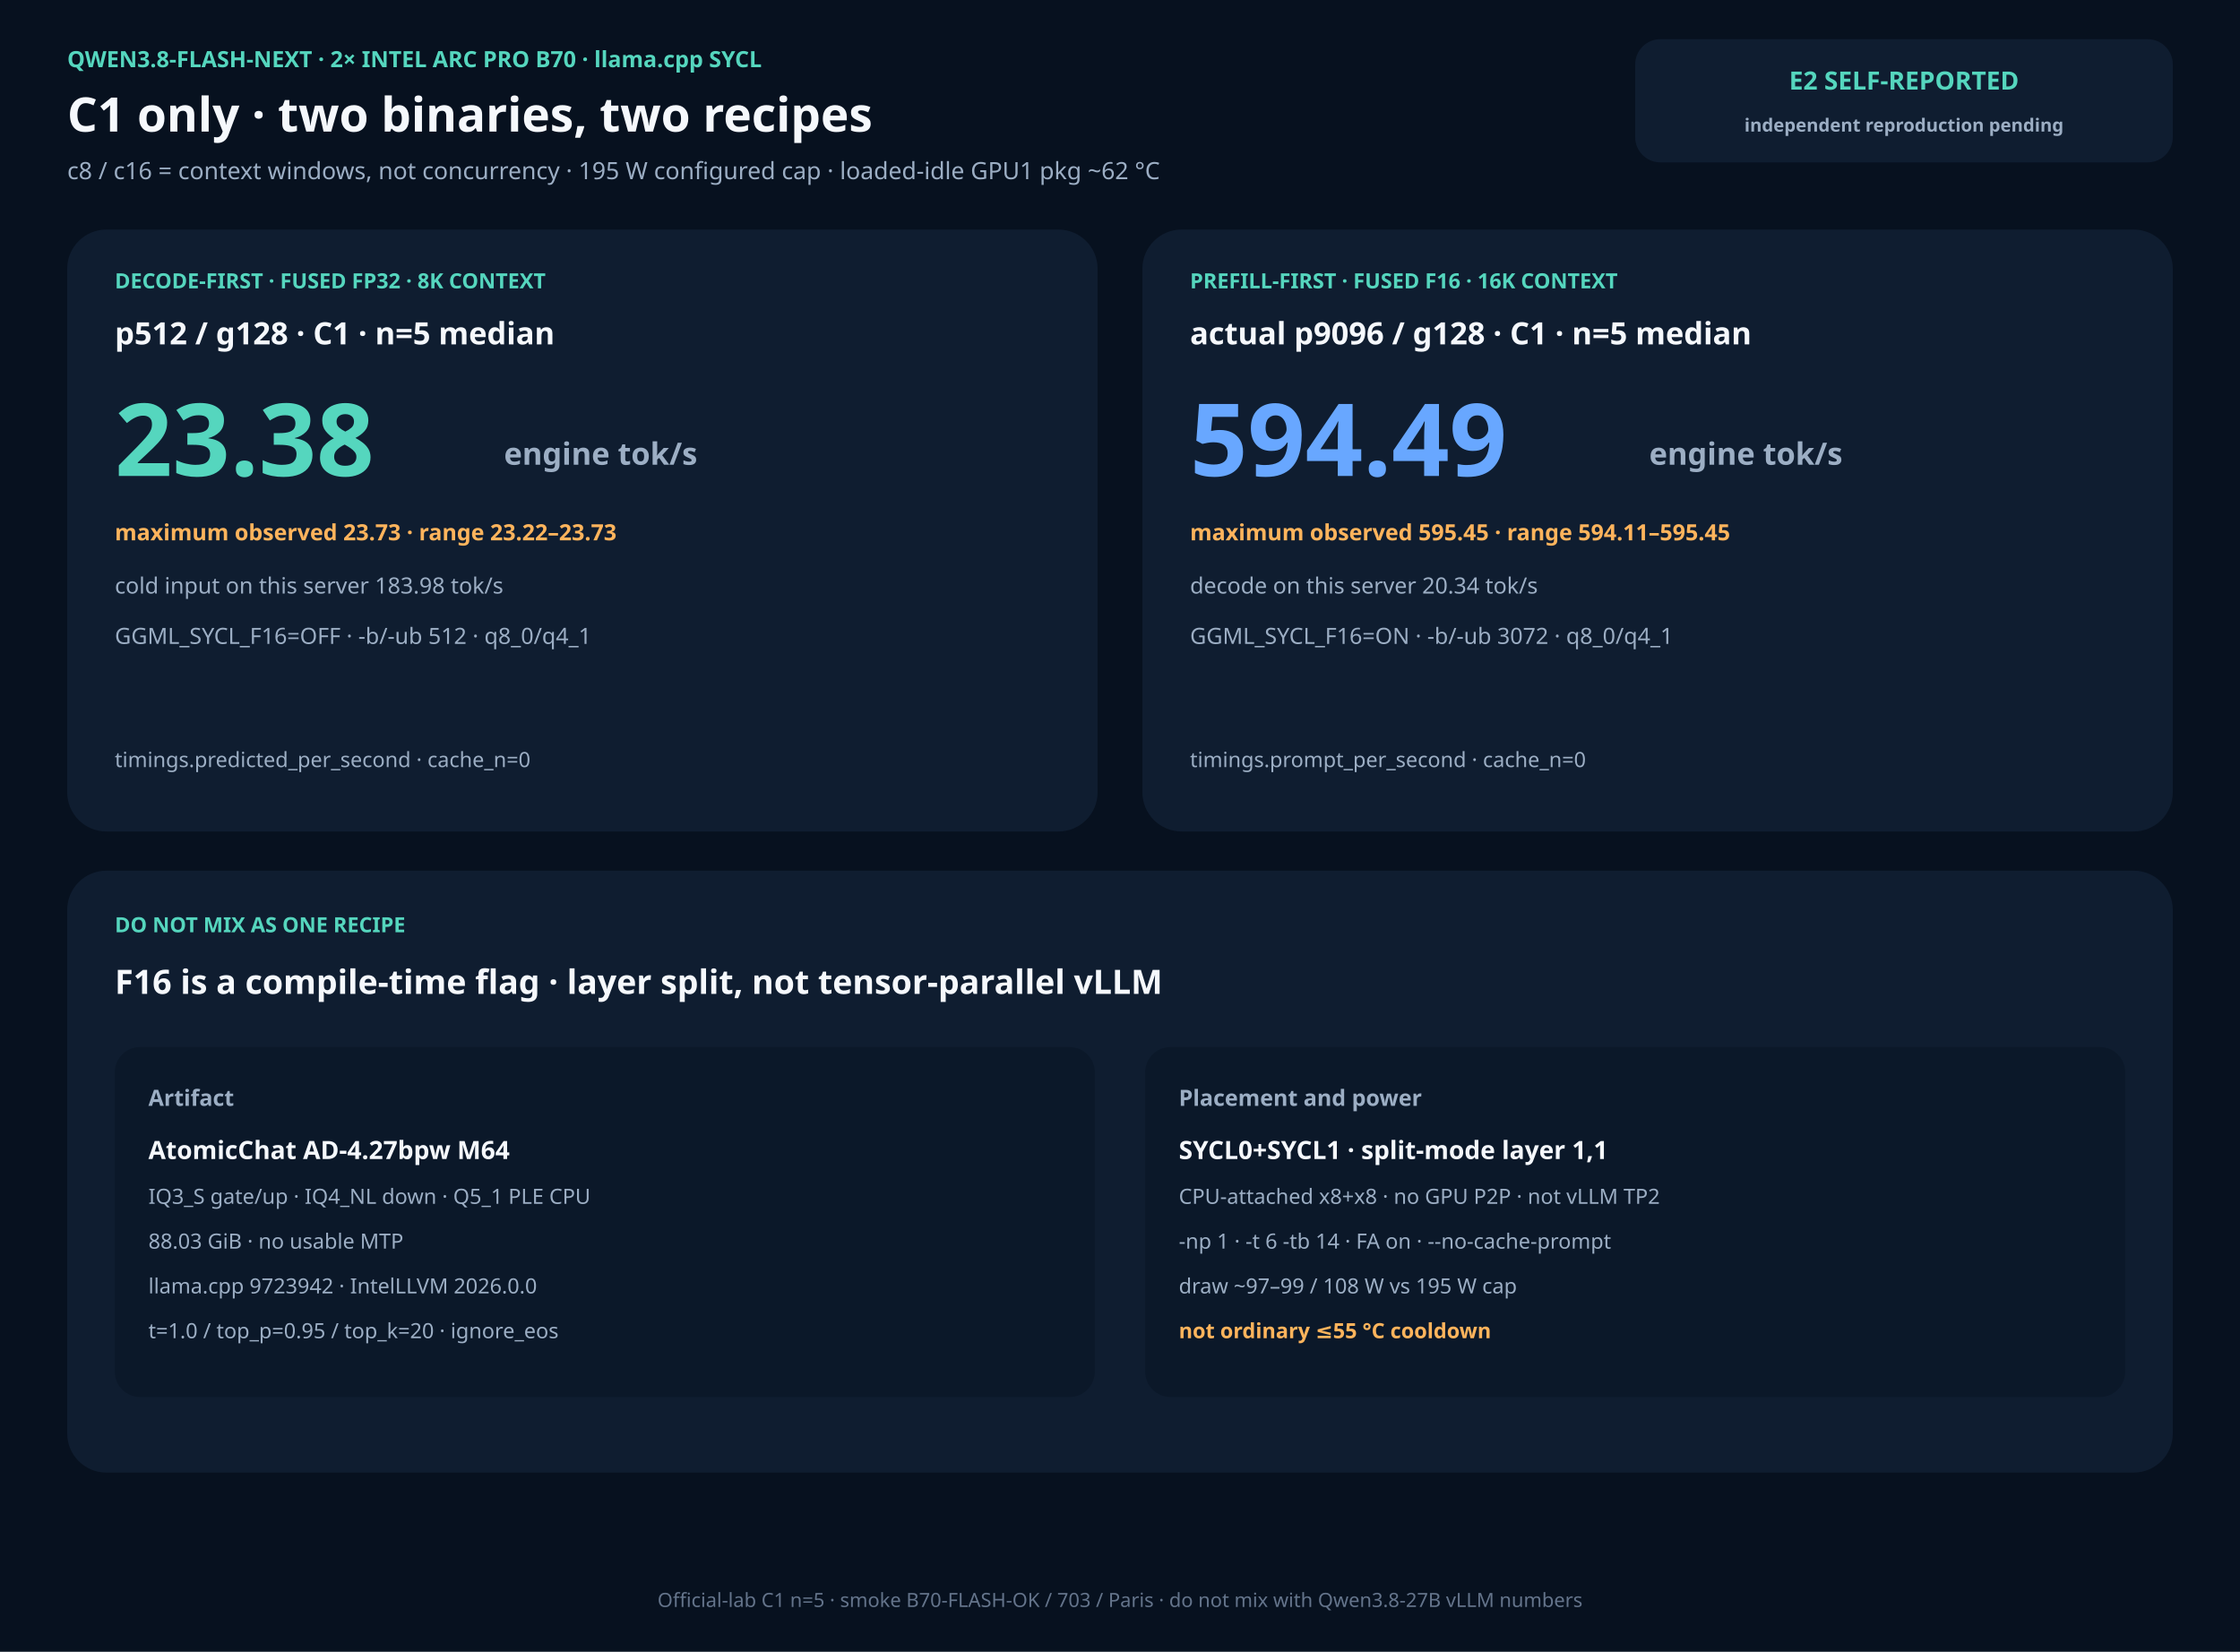
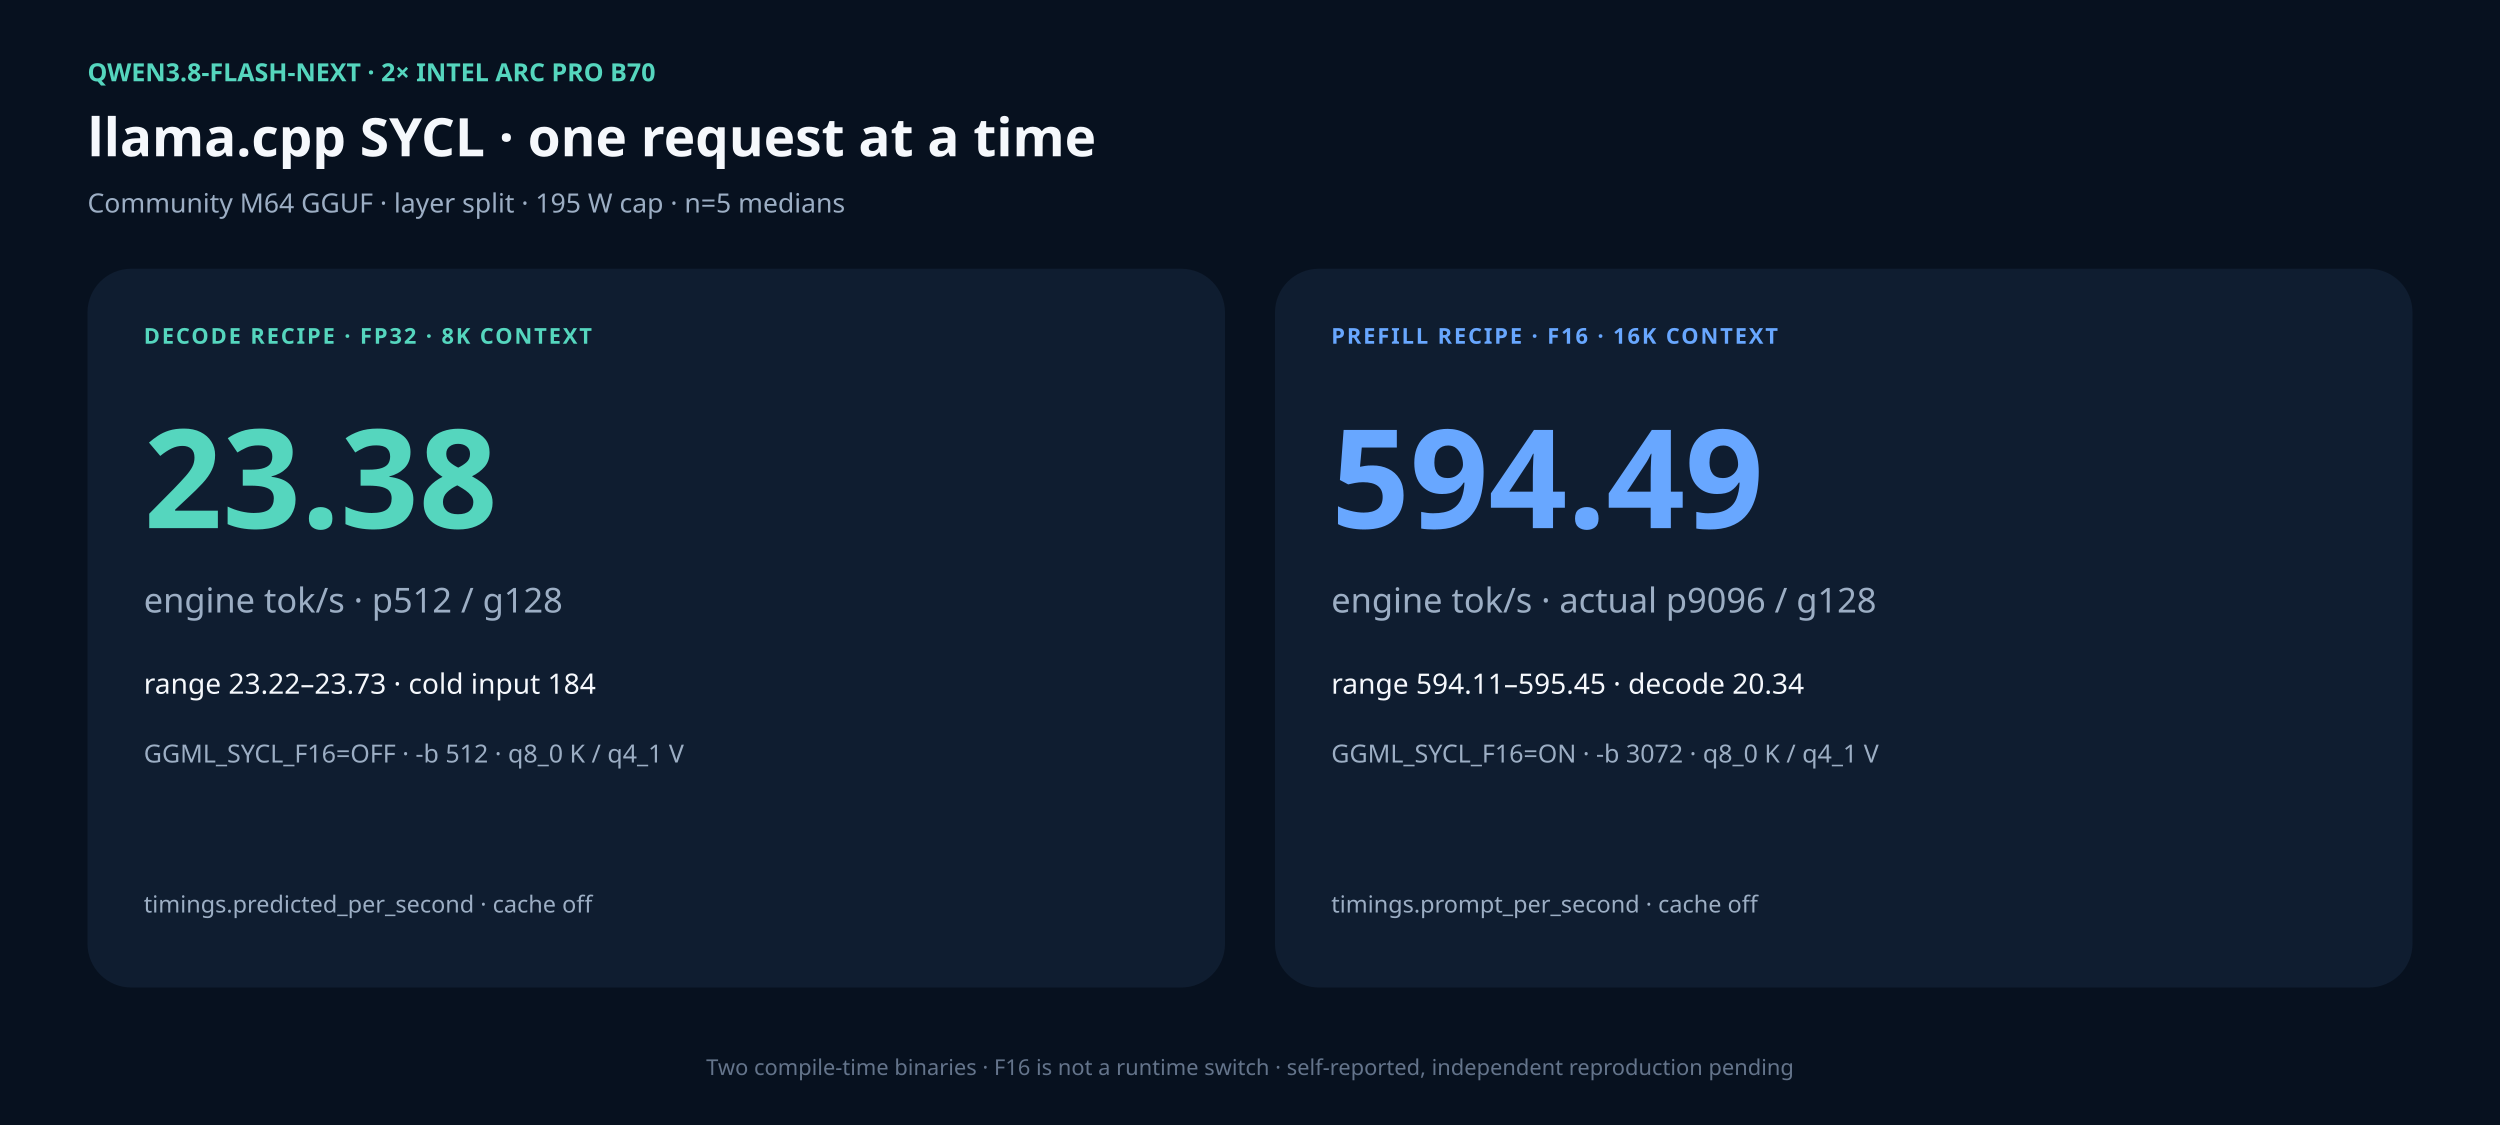
- <svg xmlns="http://www.w3.org/2000/svg" width="1600" height="1180" viewBox="0 0 1600 1180" role="img" aria-labelledby="title desc">
-   <rect width="1600" height="1180" fill="#07111f" />
-   <text x="48" y="48" fill="#55d6be" font-size="16" font-weight="700" text-anchor="start" font-family="ui-sans-serif, system-ui, sans-serif">QWEN3.8-FLASH-NEXT · 2× INTEL ARC PRO B70 · llama.cpp SYCL</text>
-   <text x="48" y="94" fill="#f5f8fc" font-size="34" font-weight="700" text-anchor="start" font-family="ui-sans-serif, system-ui, sans-serif">C1 only · two binaries, two recipes</text>
-   <text x="48" y="128" fill="#9caec4" font-size="17" font-weight="400" text-anchor="start" font-family="ui-sans-serif, system-ui, sans-serif">c8 / c16 = context windows, not concurrency · 195 W configured cap · loaded-idle GPU1 pkg ~62 °C</text>
-   <rect x="1168" y="28" width="384" height="88" rx="18" fill="#0f1d30" />
-   <text x="1360" y="64" fill="#55d6be" font-size="18" font-weight="700" text-anchor="middle" font-family="ui-sans-serif, system-ui, sans-serif">E2 SELF-REPORTED</text>
-   <text x="1360" y="94" fill="#9caec4" font-size="13" font-weight="600" text-anchor="middle" font-family="ui-sans-serif, system-ui, sans-serif">independent reproduction pending</text>
-   <rect x="48" y="164" width="736" height="430" rx="28" fill="#0f1d30" />
-   <text x="82" y="206" fill="#55d6be" font-size="15" font-weight="700" text-anchor="start" font-family="ui-sans-serif, system-ui, sans-serif">DECODE-FIRST · FUSED FP32 · 8K CONTEXT</text>
-   <text x="82" y="246" fill="#f5f8fc" font-size="22" font-weight="700" text-anchor="start" font-family="ui-sans-serif, system-ui, sans-serif">p512 / g128 · C1 · n=5 median</text>
-   <text x="82" y="340" fill="#55d6be" font-size="72" font-weight="700" text-anchor="start" font-family="ui-sans-serif, system-ui, sans-serif">23.38</text>
-   <text x="360" y="332" fill="#9caec4" font-size="22" font-weight="600" text-anchor="start" font-family="ui-sans-serif, system-ui, sans-serif">engine tok/s</text>
-   <text x="82" y="386" fill="#ffb45c" font-size="16" font-weight="600" text-anchor="start" font-family="ui-sans-serif, system-ui, sans-serif">maximum observed  23.73 · range 23.22–23.73</text>
-   <text x="82" y="424" fill="#9caec4" font-size="16" font-weight="500" text-anchor="start" font-family="ui-sans-serif, system-ui, sans-serif">cold input on this server  183.98 tok/s</text>
-   <text x="82" y="460" fill="#9caec4" font-size="16" font-weight="500" text-anchor="start" font-family="ui-sans-serif, system-ui, sans-serif">GGML_SYCL_F16=OFF · -b/-ub 512 · q8_0/q4_1</text>
-   <text x="82" y="548" fill="#9caec4" font-size="15" font-weight="500" text-anchor="start" font-family="ui-sans-serif, system-ui, sans-serif">timings.predicted_per_second · cache_n=0</text>
-   <rect x="816" y="164" width="736" height="430" rx="28" fill="#0f1d30" />
-   <text x="850" y="206" fill="#55d6be" font-size="15" font-weight="700" text-anchor="start" font-family="ui-sans-serif, system-ui, sans-serif">PREFILL-FIRST · FUSED F16 · 16K CONTEXT</text>
-   <text x="850" y="246" fill="#f5f8fc" font-size="22" font-weight="700" text-anchor="start" font-family="ui-sans-serif, system-ui, sans-serif">actual p9096 / g128 · C1 · n=5 median</text>
-   <text x="850" y="340" fill="#68a7ff" font-size="72" font-weight="700" text-anchor="start" font-family="ui-sans-serif, system-ui, sans-serif">594.49</text>
-   <text x="1178" y="332" fill="#9caec4" font-size="22" font-weight="600" text-anchor="start" font-family="ui-sans-serif, system-ui, sans-serif">engine tok/s</text>
-   <text x="850" y="386" fill="#ffb45c" font-size="16" font-weight="600" text-anchor="start" font-family="ui-sans-serif, system-ui, sans-serif">maximum observed  595.45 · range 594.11–595.45</text>
-   <text x="850" y="424" fill="#9caec4" font-size="16" font-weight="500" text-anchor="start" font-family="ui-sans-serif, system-ui, sans-serif">decode on this server  20.34 tok/s</text>
-   <text x="850" y="460" fill="#9caec4" font-size="16" font-weight="500" text-anchor="start" font-family="ui-sans-serif, system-ui, sans-serif">GGML_SYCL_F16=ON · -b/-ub 3072 · q8_0/q4_1</text>
-   <text x="850" y="548" fill="#9caec4" font-size="15" font-weight="500" text-anchor="start" font-family="ui-sans-serif, system-ui, sans-serif">timings.prompt_per_second · cache_n=0</text>
-   <rect x="48" y="622" width="1504" height="430" rx="28" fill="#0f1d30" />
-   <text x="82" y="666" fill="#55d6be" font-size="15" font-weight="700" text-anchor="start" font-family="ui-sans-serif, system-ui, sans-serif">DO NOT MIX AS ONE RECIPE</text>
-   <text x="82" y="710" fill="#f5f8fc" font-size="24" font-weight="700" text-anchor="start" font-family="ui-sans-serif, system-ui, sans-serif">F16 is a compile-time flag · layer split, not tensor-parallel vLLM</text>
-   <rect x="82" y="748" width="700" height="250" rx="18" fill="#0b1829" />
-   <text x="106" y="790" fill="#9caec4" font-size="16" font-weight="700" text-anchor="start" font-family="ui-sans-serif, system-ui, sans-serif">Artifact</text>
-   <text x="106" y="828" fill="#f5f8fc" font-size="18" font-weight="600" text-anchor="start" font-family="ui-sans-serif, system-ui, sans-serif">AtomicChat AD-4.27bpw M64</text>
-   <text x="106" y="860" fill="#9caec4" font-size="15" font-weight="500" text-anchor="start" font-family="ui-sans-serif, system-ui, sans-serif">IQ3_S gate/up · IQ4_NL down · Q5_1 PLE CPU</text>
-   <text x="106" y="892" fill="#9caec4" font-size="15" font-weight="500" text-anchor="start" font-family="ui-sans-serif, system-ui, sans-serif">88.03 GiB · no usable MTP</text>
-   <text x="106" y="924" fill="#9caec4" font-size="15" font-weight="500" text-anchor="start" font-family="ui-sans-serif, system-ui, sans-serif">llama.cpp 9723942 · IntelLLVM 2026.0.0</text>
-   <text x="106" y="956" fill="#9caec4" font-size="15" font-weight="500" text-anchor="start" font-family="ui-sans-serif, system-ui, sans-serif">t=1.0 / top_p=0.95 / top_k=20 · ignore_eos</text>
-   <rect x="818" y="748" width="700" height="250" rx="18" fill="#0b1829" />
-   <text x="842" y="790" fill="#9caec4" font-size="16" font-weight="700" text-anchor="start" font-family="ui-sans-serif, system-ui, sans-serif">Placement and power</text>
-   <text x="842" y="828" fill="#f5f8fc" font-size="18" font-weight="600" text-anchor="start" font-family="ui-sans-serif, system-ui, sans-serif">SYCL0+SYCL1 · split-mode layer 1,1</text>
-   <text x="842" y="860" fill="#9caec4" font-size="15" font-weight="500" text-anchor="start" font-family="ui-sans-serif, system-ui, sans-serif">CPU-attached x8+x8 · no GPU P2P · not vLLM TP2</text>
-   <text x="842" y="892" fill="#9caec4" font-size="15" font-weight="500" text-anchor="start" font-family="ui-sans-serif, system-ui, sans-serif">-np 1 · -t 6 -tb 14 · FA on · --no-cache-prompt</text>
-   <text x="842" y="924" fill="#9caec4" font-size="15" font-weight="500" text-anchor="start" font-family="ui-sans-serif, system-ui, sans-serif">draw ~97–99 / 108 W vs 195 W cap</text>
-   <text x="842" y="956" fill="#ffb45c" font-size="15" font-weight="600" text-anchor="start" font-family="ui-sans-serif, system-ui, sans-serif">not ordinary ≤55 °C cooldown</text>
-   <text x="800" y="1148" fill="#64748b" font-size="14" font-weight="400" text-anchor="middle" font-family="ui-sans-serif, system-ui, sans-serif">Official-lab C1 n=5 · smoke B70-FLASH-OK / 703 / Paris · do not mix with Qwen3.8-27B vLLM numbers</text>
+ <svg xmlns="http://www.w3.org/2000/svg" width="1600" height="720" viewBox="0 0 1600 720" role="img" aria-labelledby="title desc">
+   <rect width="1600" height="720" fill="#07111f" />
+   <text x="56" y="52" fill="#55d6be" font-size="16" font-weight="700" font-family="ui-sans-serif, system-ui, sans-serif">QWEN3.8-FLASH-NEXT · 2× INTEL ARC PRO B70</text>
+   <text x="56" y="100" fill="#f5f8fc" font-size="34" font-weight="700" font-family="ui-sans-serif, system-ui, sans-serif">llama.cpp SYCL · one request at a time</text>
+   <text x="56" y="136" fill="#9caec4" font-size="17" font-family="ui-sans-serif, system-ui, sans-serif">Community M64 GGUF · layer split · 195 W cap · n=5 medians</text>
+   <rect x="56" y="172" width="728" height="460" rx="28" fill="#0f1d30" />
+   <text x="92" y="220" fill="#55d6be" font-size="14" font-weight="700" letter-spacing="1.2" font-family="ui-sans-serif, system-ui, sans-serif">DECODE RECIPE · FP32 · 8K CONTEXT</text>
+   <text x="92" y="338" fill="#55d6be" font-size="88" font-weight="700" font-family="ui-sans-serif, system-ui, sans-serif">23.38</text>
+   <text x="92" y="392" fill="#9caec4" font-size="22" font-family="ui-sans-serif, system-ui, sans-serif">engine tok/s · p512 / g128</text>
+   <text x="92" y="444" fill="#f5f8fc" font-size="18" font-family="ui-sans-serif, system-ui, sans-serif">range 23.22–23.73 · cold input 184</text>
+   <text x="92" y="488" fill="#9caec4" font-size="16" font-family="ui-sans-serif, system-ui, sans-serif">GGML_SYCL_F16=OFF · -b 512 · q8_0 K / q4_1 V</text>
+   <text x="92" y="584" fill="#9caec4" font-size="15" font-family="ui-sans-serif, system-ui, sans-serif">timings.predicted_per_second · cache off</text>
+   <rect x="816" y="172" width="728" height="460" rx="28" fill="#0f1d30" />
+   <text x="852" y="220" fill="#68a7ff" font-size="14" font-weight="700" letter-spacing="1.2" font-family="ui-sans-serif, system-ui, sans-serif">PREFILL RECIPE · F16 · 16K CONTEXT</text>
+   <text x="852" y="338" fill="#68a7ff" font-size="88" font-weight="700" font-family="ui-sans-serif, system-ui, sans-serif">594.49</text>
+   <text x="852" y="392" fill="#9caec4" font-size="22" font-family="ui-sans-serif, system-ui, sans-serif">engine tok/s · actual p9096 / g128</text>
+   <text x="852" y="444" fill="#f5f8fc" font-size="18" font-family="ui-sans-serif, system-ui, sans-serif">range 594.11–595.45 · decode 20.34</text>
+   <text x="852" y="488" fill="#9caec4" font-size="16" font-family="ui-sans-serif, system-ui, sans-serif">GGML_SYCL_F16=ON · -b 3072 · q8_0 K / q4_1 V</text>
+   <text x="852" y="584" fill="#9caec4" font-size="15" font-family="ui-sans-serif, system-ui, sans-serif">timings.prompt_per_second · cache off</text>
+   <text x="800" y="688" fill="#64748b" font-size="14" text-anchor="middle" font-family="ui-sans-serif, system-ui, sans-serif">Two compile-time binaries · F16 is not a runtime switch · self-reported, independent reproduction pending</text>
</svg>
